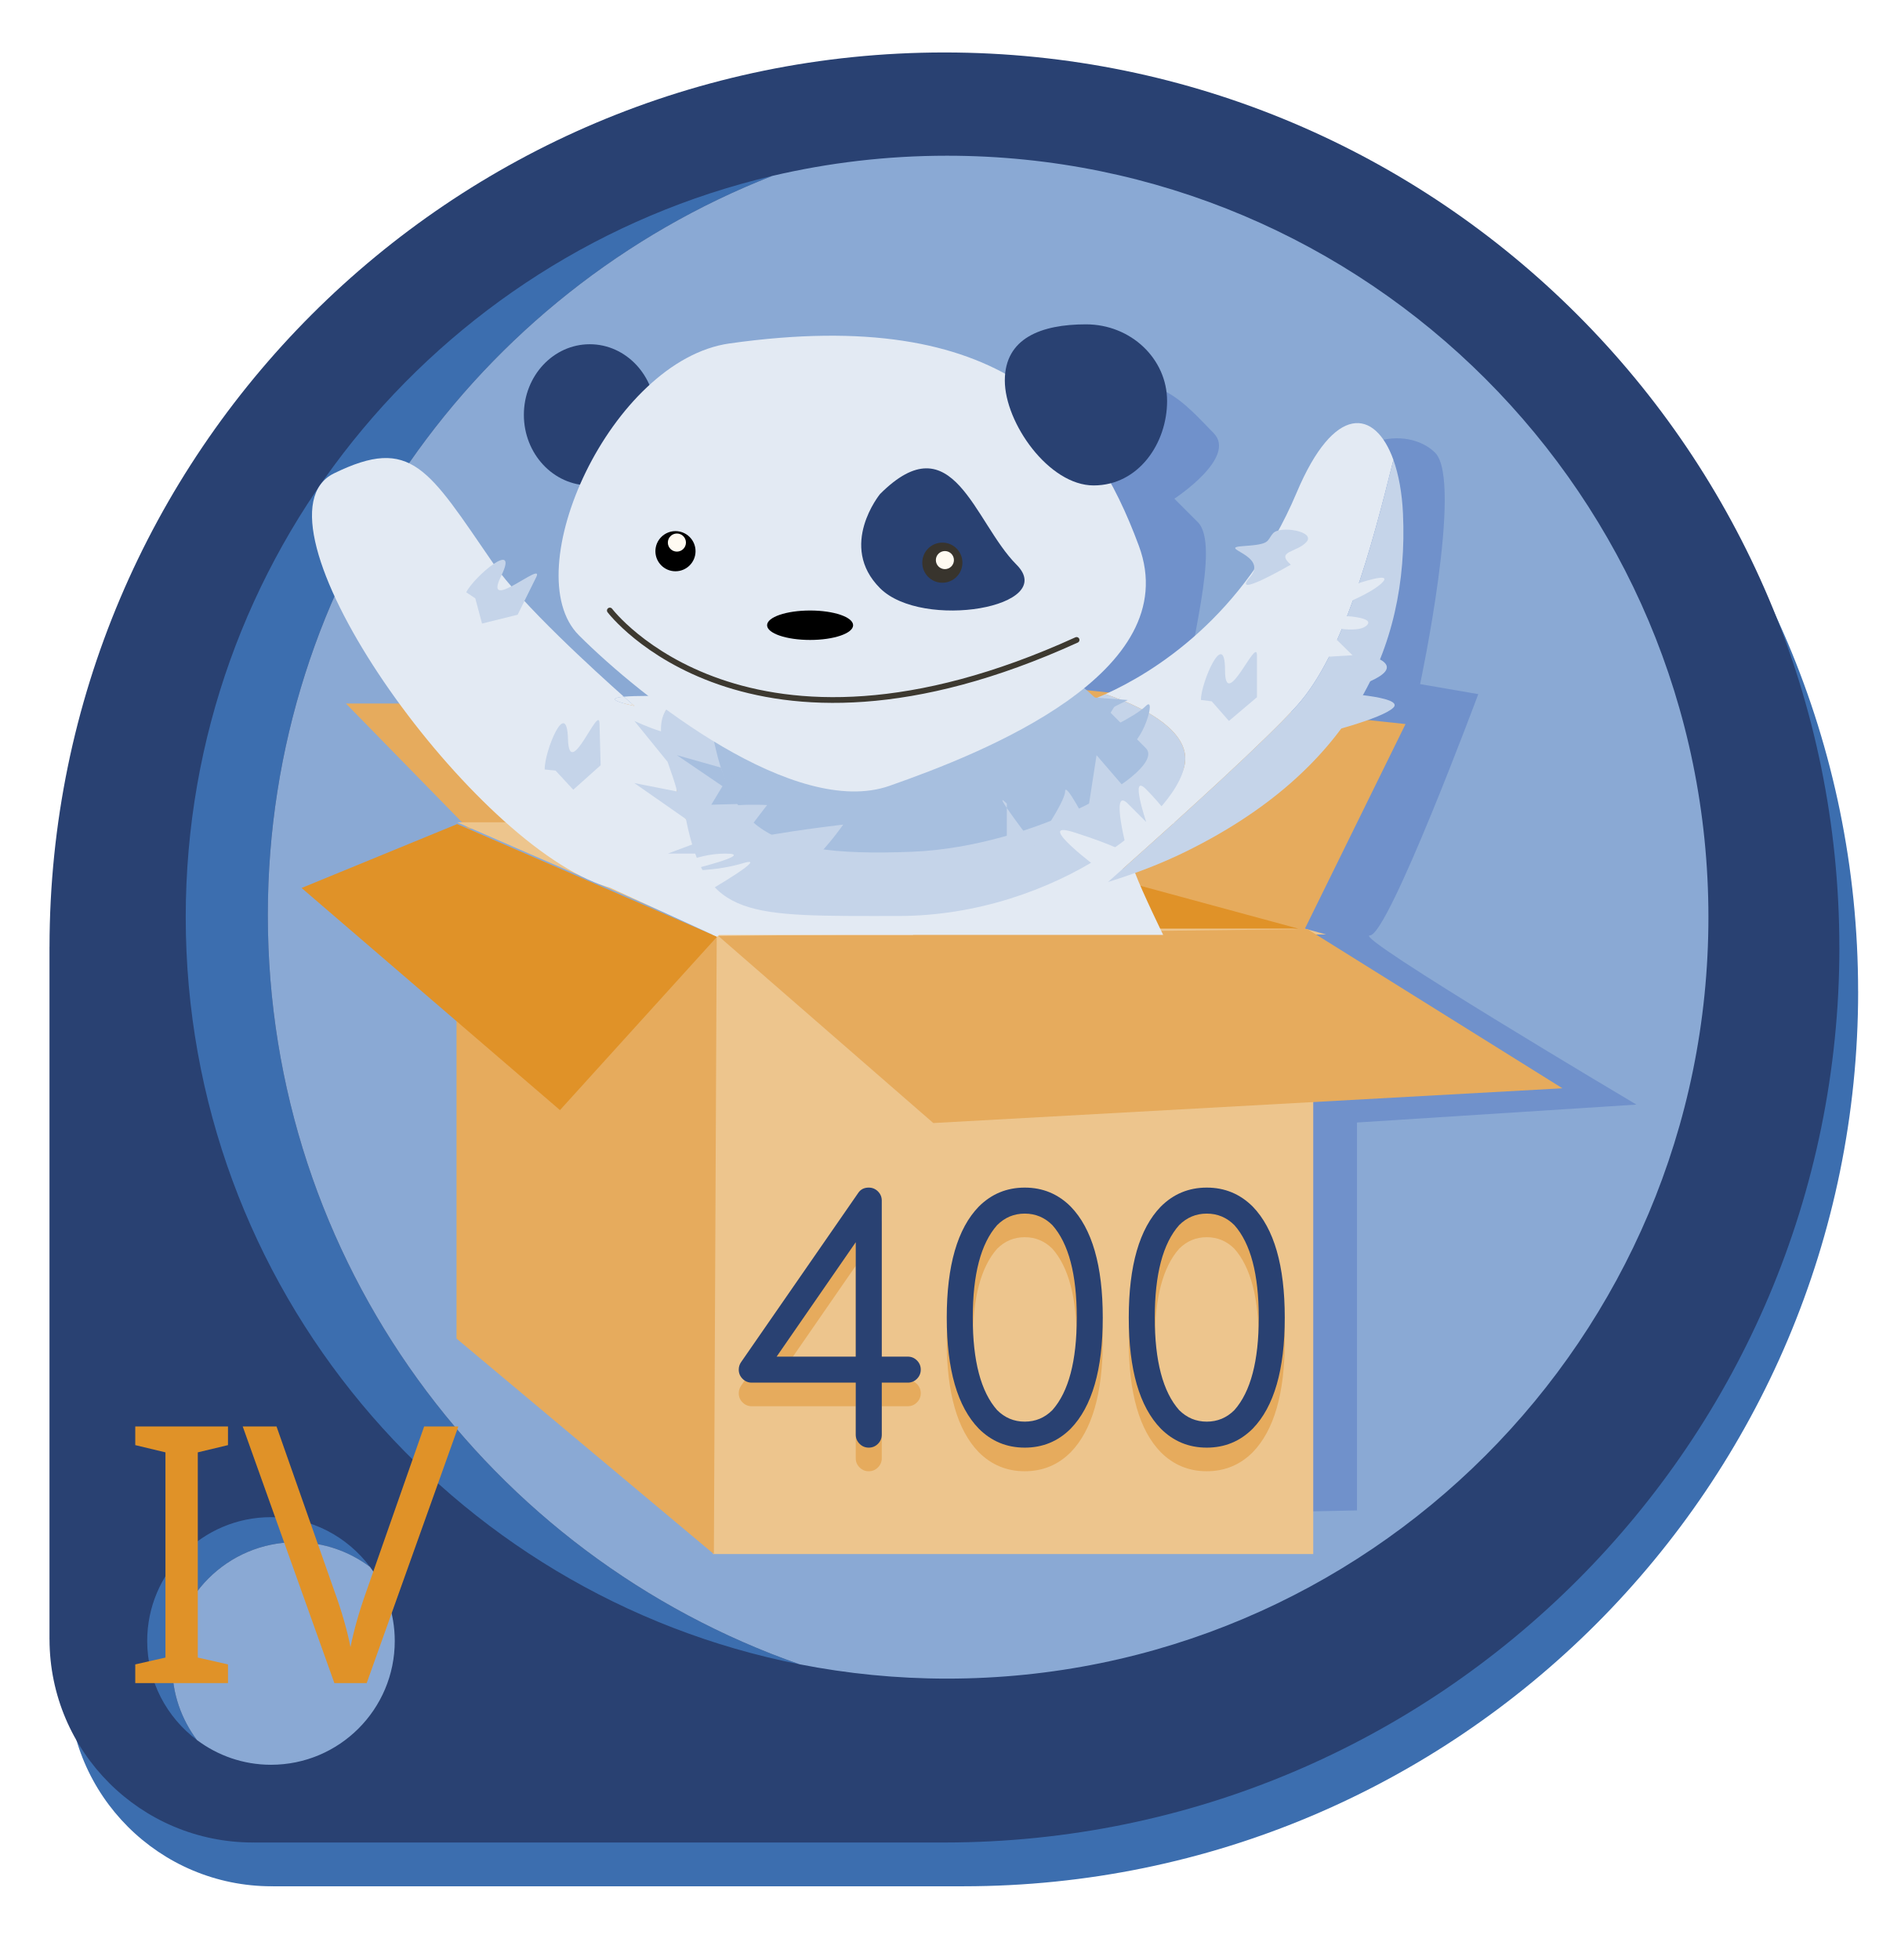
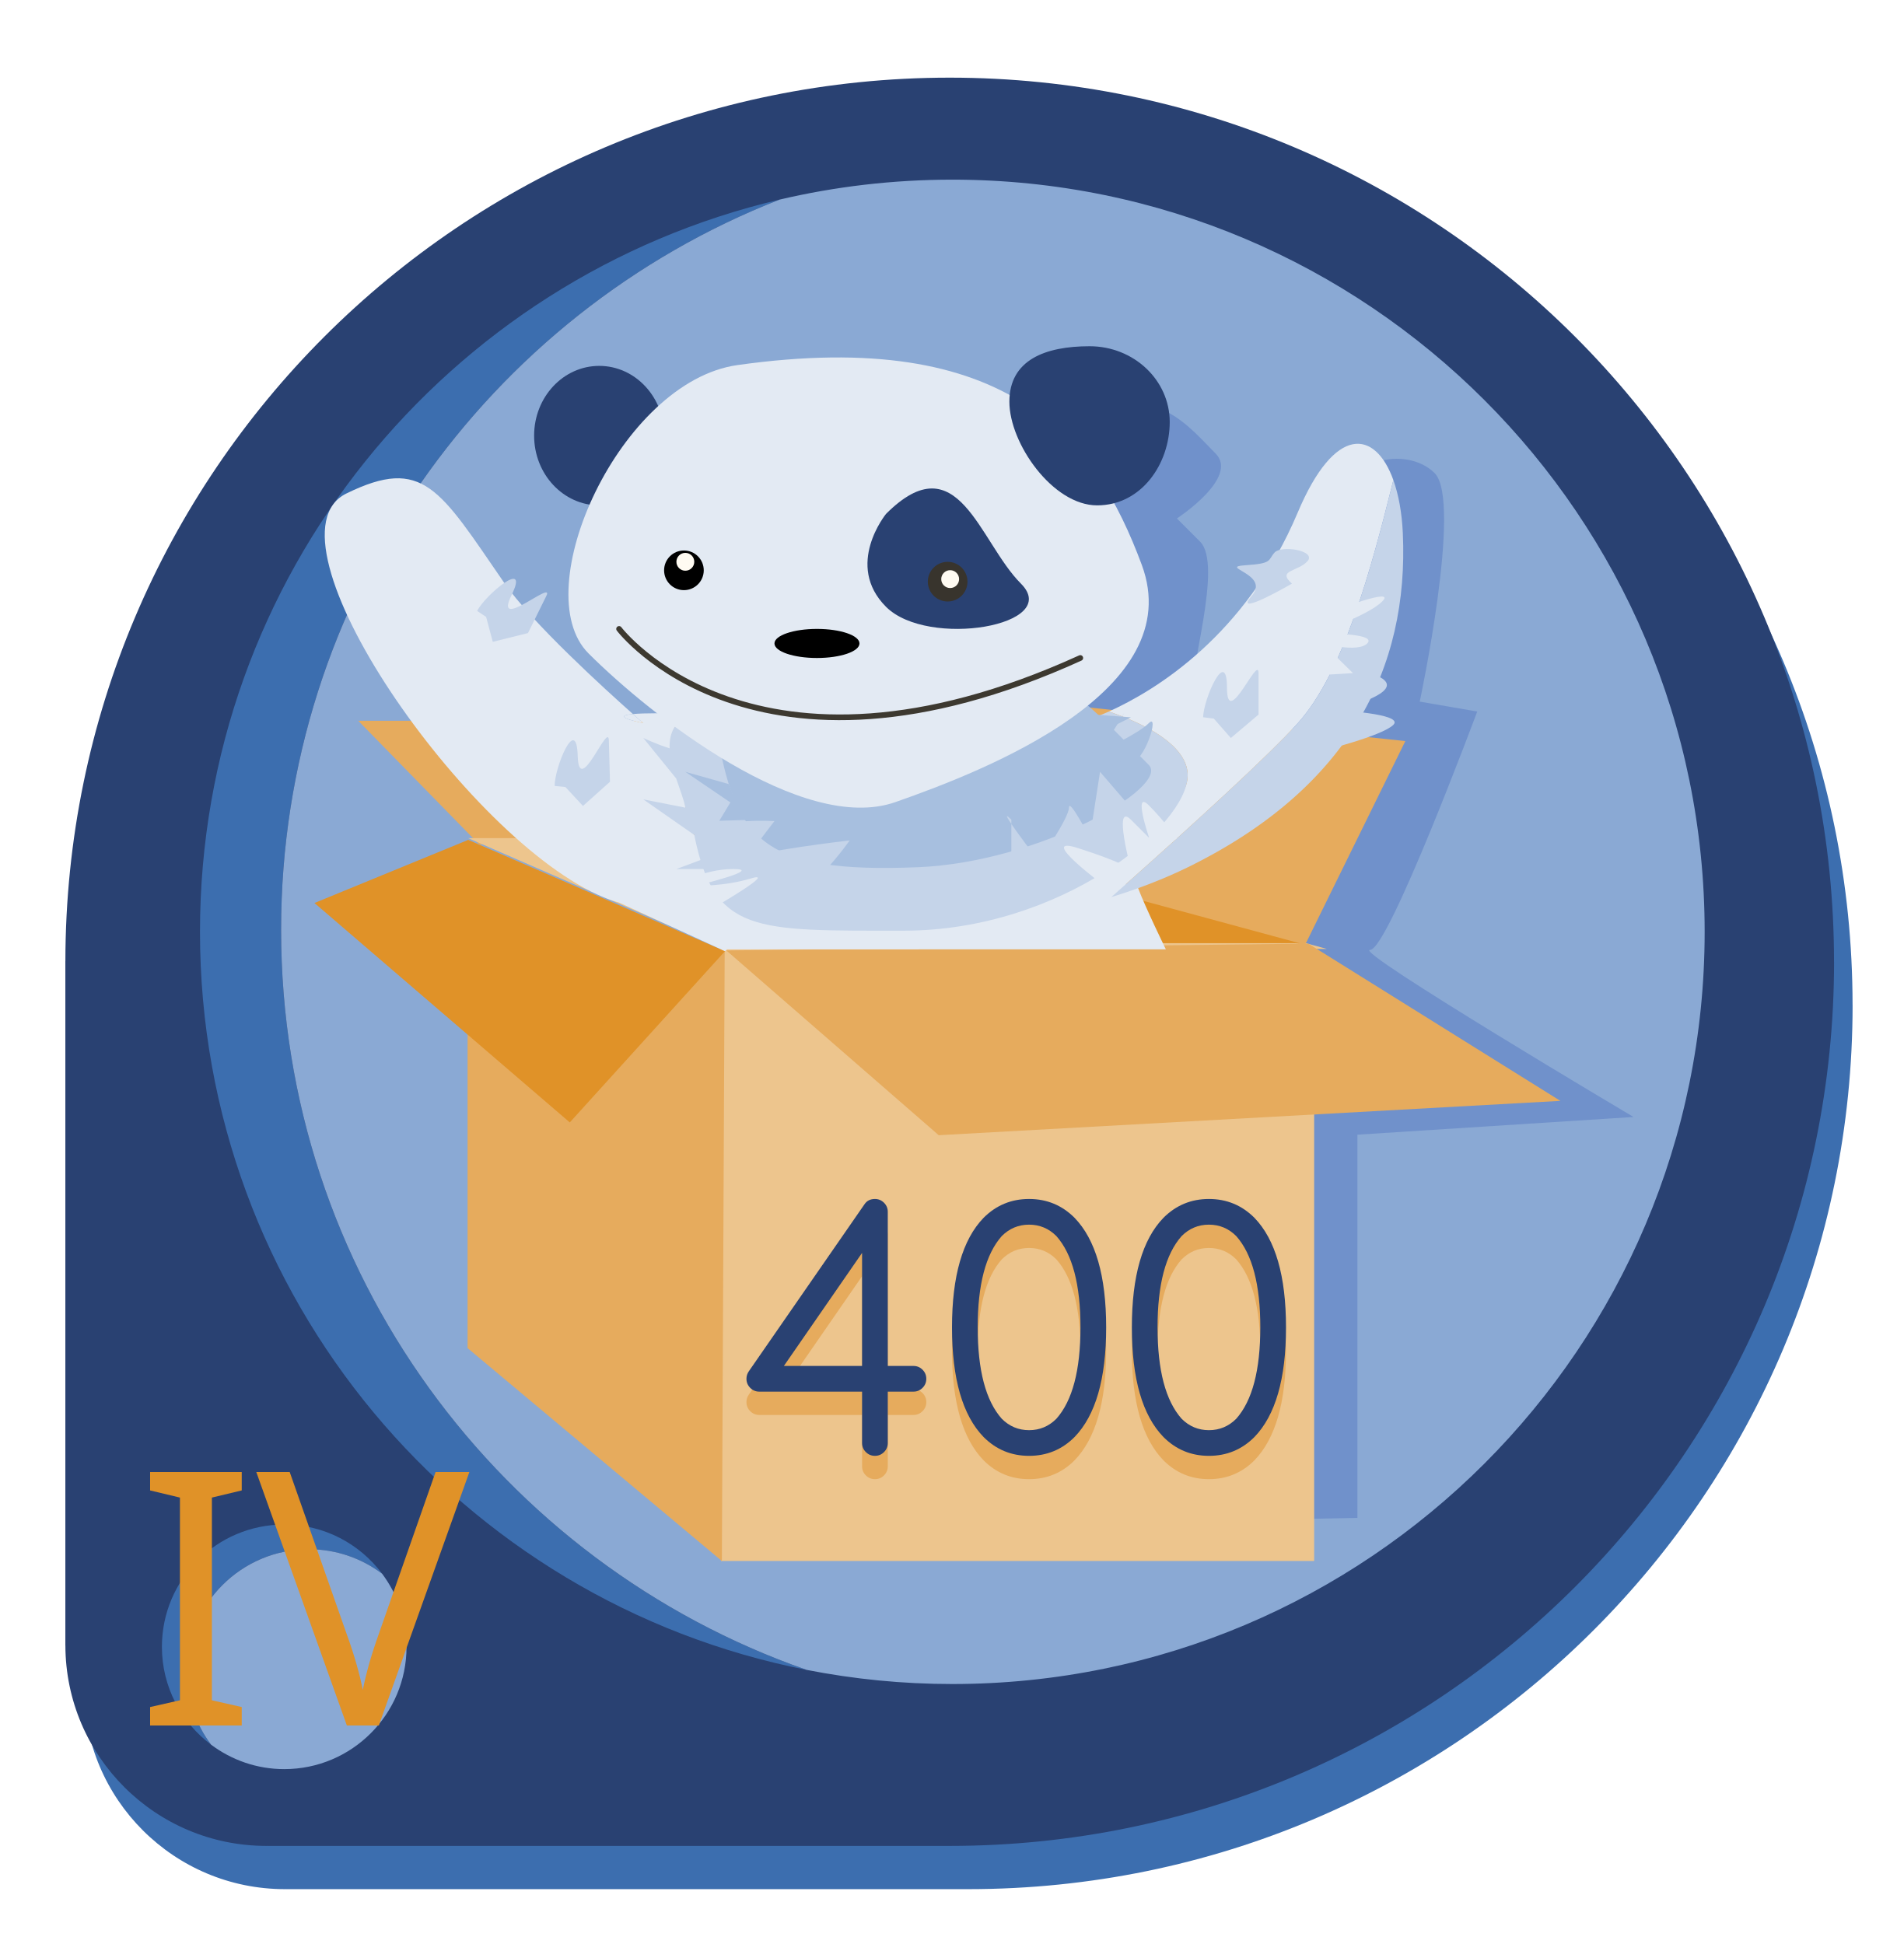
- <svg xmlns="http://www.w3.org/2000/svg" version="1.1" id="Layer_1" x="0px" y="0px" width="302.164px" height="313.394px" viewBox="0 0 302.164 313.394" enable-background="new 0 0 302.164 313.394" xml:space="preserve">
+ <svg xmlns="http://www.w3.org/2000/svg" version="1.1" id="Layer_1" x="0px" y="0px" width="308px" height="314.667px" viewBox="0 0 308 314.667" enable-background="new 0 0 308 314.667" xml:space="preserve">
  <g>
    <g id="g5241_169_">
-       <path id="path35_175_" fill="#3C6EAF" d="M297.137,158.504c0-79.041-64.068-143.116-143.113-143.116    c-78.999,0-143.05,64.022-143.104,143.018l-0.005-0.005v110.746l0.005,0.007c0.041,17.936,14.586,32.453,32.533,32.453    c0.051,0,0.102-0.005,0.156-0.005l0.009,0.005h110.466l0,0c79.018-0.033,143.059-64.088,143.059-143.103H297.137z" />
+       <path id="path35_175_" fill="#3C6EAF" d="M299.798,162.686c0-79.041-64.068-143.116-143.113-143.116    c-78.999,0-143.05,64.022-143.104,143.018l-0.005-0.005v110.746l0.005,0.007c0.041,17.936,14.586,32.453,32.533,32.453    c0.051,0,0.102-0.005,0.156-0.005l0.009,0.005h110.466l0,0c79.018-0.033,143.059-64.088,143.059-143.103H299.798z" />
    </g>
    <g id="g5241_168_">
-       <path id="path35_174_" fill="#294172" d="M294.137,151.504c0-79.041-64.068-143.116-143.113-143.116    C72.024,8.388,7.974,72.41,7.919,151.405L7.914,151.4v110.746l0.005,0.007c0.041,17.936,14.586,32.453,32.533,32.453    c0.051,0,0.102-0.005,0.156-0.005l0.009,0.005h110.466l0,0c79.018-0.033,143.059-64.088,143.059-143.103H294.137z" />
+       <path id="path35_174_" fill="#294172" d="M296.798,155.686c0-79.041-64.068-143.116-143.113-143.116    c-78.999,0-143.05,64.022-143.104,143.018l-0.005-0.005v110.746l0.005,0.007c0.041,17.936,14.586,32.453,32.533,32.453    c0.051,0,0.102-0.005,0.156-0.005l0.009,0.005h110.466l0,0c79.018-0.033,143.059-64.088,143.059-143.103H296.798z" />
    </g>
    <g>
-       <path fill="#3C6EAF" d="M47.334,246.587c4.444,0,8.532,1.482,11.837,3.956c-3.61-4.821-9.35-7.956-15.837-7.956    c-10.933,0-19.794,8.863-19.794,19.797c0,6.486,3.135,12.227,7.957,15.838c-2.475-3.305-3.957-7.394-3.957-11.838    C27.54,255.45,36.401,246.587,47.334,246.587z" />
-       <path fill="#8AA9D4" d="M63.128,262.384c0-4.446-1.483-8.536-3.957-11.841c-3.305-2.474-7.393-3.956-11.837-3.956    c-10.933,0-19.794,8.863-19.794,19.797c0,4.444,1.482,8.533,3.957,11.838c3.304,2.473,7.393,3.956,11.837,3.956    C54.267,282.178,63.128,273.314,63.128,262.384z" />
+       <path fill="#3C6EAF" d="M49.996,250.769c4.444,0,8.532,1.482,11.837,3.956c-3.61-4.821-9.35-7.956-15.837-7.956    c-10.933,0-19.794,8.863-19.794,19.797c0,6.486,3.135,12.227,7.957,15.838c-2.475-3.305-3.957-7.394-3.957-11.838    C30.202,259.632,39.063,250.769,49.996,250.769z" />
+       <path fill="#8AA9D4" d="M65.79,266.566c0-4.446-1.483-8.536-3.957-11.841c-3.305-2.474-7.393-3.956-11.837-3.956    c-10.933,0-19.794,8.863-19.794,19.797c0,4.444,1.482,8.533,3.957,11.838c3.304,2.473,7.393,3.956,11.837,3.956    C56.928,286.36,65.79,277.497,65.79,266.566z" />
    </g>
    <g>
-       <path fill="#3C6EAF" d="M42.828,146.314c0-53.769,33.451-99.721,80.677-118.189C69.733,40.753,29.701,89.023,29.701,146.651    c0,59.174,42.215,108.482,98.172,119.463C78.356,248.831,42.828,201.726,42.828,146.314z" />
-       <path fill="#8AA9D4" d="M273.2,146.651c0-67.244-54.513-121.753-121.754-121.753c-9.615,0-18.969,1.119-27.941,3.227    C76.279,46.594,42.828,92.546,42.828,146.314c0,55.411,35.528,102.517,85.045,119.8c7.628,1.497,15.507,2.289,23.573,2.289    C218.688,268.403,273.2,213.892,273.2,146.651z" />
+       <path fill="#3C6EAF" d="M45.49,150.497c0-53.769,33.451-99.721,80.677-118.189C72.395,44.935,32.363,93.206,32.363,150.833    c0,59.174,42.215,108.482,98.172,119.463C81.018,253.013,45.49,205.908,45.49,150.497z" />
+       <path fill="#8AA9D4" d="M275.862,150.833c0-67.244-54.513-121.753-121.754-121.753c-9.615,0-18.969,1.119-27.941,3.227    C78.941,50.776,45.49,96.728,45.49,150.497c0,55.411,35.528,102.517,85.045,119.8c7.628,1.497,15.507,2.289,23.573,2.289    C221.349,272.585,275.862,218.074,275.862,150.833z" />
    </g>
-     <text transform="matrix(1 0 0 1 19.333 269.1143)" fill="#E09228" font-family="'BaskOldFace'" font-size="57.464">IV</text>
+     <text transform="matrix(1 0 0 1 21.9946 279.2964)" fill="#E09228" font-family="'BaskOldFace'" font-size="57.464">IV</text>
  </g>
-   <path fill="#7091CB" d="M120.626,243.441l96.379-1.933v-62.024l44.683-2.866c0,0-45.594-27.048-42.628-27.048  s17.337-38.582,17.337-38.582l-9.304-1.604c0,0,6.936-32.465,2.405-36.995s-15.441-2.468-15.441,6.882s-24.284,38.318-24.284,31.717  s5.512-23.76,1.768-27.504s-3.744-3.744-3.744-3.744s10.147-6.625,6.249-10.523s-10.523-12.34-18.386-4.478s-10.234,1.76-31.08,1.76  S120.626,243.441,120.626,243.441z" />
+   <path fill="#7091CB" d="M123.288,247.624l96.379-1.933v-62.024l44.683-2.866c0,0-45.594-27.048-42.628-27.048  s17.337-38.582,17.337-38.582l-9.304-1.604c0,0,6.936-32.465,2.405-36.995c-4.53-4.53-15.441-2.469-15.441,6.882  c0,9.35-24.284,38.317-24.284,31.717c0-6.601,5.512-23.76,1.768-27.504s-3.744-3.744-3.744-3.744s10.147-6.625,6.249-10.523  s-10.523-12.34-18.386-4.478s-10.234,1.76-31.08,1.76S123.288,247.624,123.288,247.624z" />
  <g>
    <g>
-       <polygon fill="#E6AB5D" points="146.708,132.484 134.438,112.484 55.315,112.484 74.865,132.484   " />
-       <rect x="114.005" y="149.484" fill="#EDC58D" width="96" height="99" />
-       <polygon fill="#E6AB5D" points="114.612,149.783 73.005,131.724 73.005,214.03 114.159,248.491   " />
-       <polygon fill="#EDC58D" points="73.102,131.484 146.47,131.484 212.057,149.414 114.661,149.57   " />
-       <polygon fill="#E6AB5D" points="146.583,132.959 156.905,108.567 224.763,115.772 208.483,148.877   " />
-       <polygon fill="#E09228" points="73.102,131.769 48.227,141.982 89.547,177.5 114.661,149.783   " />
-       <polygon fill="#E09228" points="146.005,131.769 146.005,148.484 207.61,148.484   " />
-       <polygon fill="#E6AB5D" points="114.883,149.665 149.249,179.569 249.853,174.011 209.057,148.556   " />
-       <rect x="114.005" y="148.484" fill="#F2DCBC" width="32" height="1" />
+       <polygon fill="#E6AB5D" points="149.37,136.667 137.1,116.667 57.977,116.667 77.527,136.667   " />
+       <rect x="116.667" y="153.667" fill="#EDC58D" width="96" height="99" />
+       <polygon fill="#E6AB5D" points="117.274,153.965 75.667,135.906 75.667,218.212 116.821,252.673   " />
+       <polygon fill="#EDC58D" points="75.763,135.667 149.131,135.667 214.718,153.596 117.323,153.752   " />
+       <polygon fill="#E6AB5D" points="149.245,137.141 159.567,112.75 227.424,119.955 211.145,153.059   " />
+       <polygon fill="#E09228" points="75.763,135.951 50.888,146.165 92.208,181.682 117.323,153.965   " />
+       <polygon fill="#E09228" points="148.667,135.951 148.667,152.667 210.272,152.667   " />
+       <polygon fill="#E6AB5D" points="117.544,153.847 151.911,183.751 252.514,178.193 211.718,152.738   " />
+       <rect x="116.667" y="152.667" fill="#F2DCBC" width="32" height="1" />
    </g>
-     <path fill="#E3EAF3" d="M207.355,78.761c-8.445,20.02-23.126,28.869-30.574,32.228c7.897,2.678,12.759,6.308,12.759,10.31   c0,8.235-20.55,14.91-45.9,14.91c-25.35,0-35.395-1.423-35.395-9.658c0-3.819-6.081-12.553,1.187-15.191   c-4.338-0.121-7.825-0.132-9.669,0.038c1.052,0.934,1.682,1.48,1.682,1.48c-3.745-0.824-3.866-1.279-1.682-1.48   c-4.431-3.937-16.407-14.817-20.86-21.283c-10.438-15.156-13.078-20.496-25.49-14.427c-14.616,7.147,19.585,56.31,41.602,65.361   c0.856,0.352,1.693,0.643,2.509,0.868l17.139,7.866l0.344-0.299h71c0,0-3.324-6.808-4.488-9.904   c-0.15-0.396-0.877-0.578-2.031-0.596c10.754-9.572,23.035-20.756,27.87-26.106c7.434-8.226,11.955-25.23,15.469-39.348   C219.9,65.373,213.382,64.475,207.355,78.761z" />
-     <path fill="#C5D4E9" d="M176.781,110.988c-2.83,1.276-4.621,1.763-4.621,1.763l-19.613,0.976c0,0-27.252-1.924-43.115-2.368   c-2.984,1.083-3.819,3.203-3.728,5.586c-2.042-0.623-4.26-1.671-4.26-1.671l5.318,6.551c0.608,1.841,1.288,3.534,1.482,4.725   l-6.801-1.341l8.248,5.757c3.224,16.052,9.727,15.496,33.947,15.496c25.351,0,45.9-16.93,45.9-25.165   C189.54,117.296,184.679,113.666,176.781,110.988z" />
+     <path fill="#E3EAF3" d="M210.017,82.943c-8.445,20.02-23.126,28.869-30.574,32.228c7.897,2.678,12.759,6.308,12.759,10.31   c0,8.235-20.55,14.91-45.9,14.91c-25.35,0-35.395-1.423-35.395-9.658c0-3.819-6.081-12.553,1.187-15.191   c-4.338-0.121-7.825-0.132-9.669,0.038c1.052,0.935,1.682,1.48,1.682,1.48c-3.745-0.824-3.866-1.279-1.682-1.48   c-4.431-3.937-16.407-14.817-20.86-21.283C71.125,79.14,68.486,73.8,56.074,79.87c-14.616,7.147,19.585,56.31,41.602,65.36   c0.856,0.353,1.693,0.644,2.509,0.869l17.139,7.866l0.344-0.299h71c0,0-3.324-6.808-4.488-9.904   c-0.15-0.397-0.877-0.579-2.031-0.597c10.754-9.571,23.035-20.755,27.87-26.106c7.434-8.226,11.955-25.23,15.469-39.348   C222.562,69.555,216.043,68.657,210.017,82.943z" />
+     <path fill="#C5D4E9" d="M179.443,115.17c-2.83,1.276-4.621,1.763-4.621,1.763l-19.613,0.976c0,0-27.252-1.924-43.115-2.368   c-2.984,1.083-3.819,3.203-3.728,5.586c-2.042-0.623-4.26-1.671-4.26-1.671l5.318,6.551c0.608,1.841,1.288,3.534,1.482,4.725   l-6.801-1.341l8.248,5.758c3.224,16.051,9.727,15.495,33.947,15.495c25.351,0,45.9-16.929,45.9-25.164   C192.202,121.478,187.34,117.848,179.443,115.17z" />
    <g>
-       <path fill="#E3EAF3" d="M101.444,112.878c0,0-0.63-0.546-1.682-1.48C97.578,111.599,97.699,112.054,101.444,112.878z" />
-       <path fill="#A7BFDF" d="M113.245,113.55c2.981,18.246,7.34,23.673,32.668,22.639c19.695-0.805,40.859-13.025,37.325-16.56    c-9.37-9.371-11.501-12.179-19.398-14.857c-2.83,1.276,13.32-5.021,13.32-5.021l-19.613,0.976c0,0-27.252-1.924-43.115-2.368    C107.164,100.998,112.629,109.781,113.245,113.55z" />
-       <path fill="#C5D4E9" d="M224.356,82.114c-0.152-3.333-0.696-6.253-1.532-8.584c-3.514,14.118-8.035,31.122-15.469,39.348    c-5.183,5.736-18.926,18.178-30.167,28.147c4.362-1.342,8.516-2.937,12.352-4.817C215.738,123.362,225.356,103.929,224.356,82.114    z" />
+       <path fill="#E3EAF3" d="M104.106,117.06c0,0-0.63-0.546-1.682-1.48C100.24,115.781,100.361,116.236,104.106,117.06z" />
+       <path fill="#A7BFDF" d="M115.907,117.732c2.981,18.246,7.34,23.673,32.668,22.639c19.695-0.804,40.859-13.025,37.325-16.56    c-9.37-9.371-11.501-12.179-19.398-14.857c-2.83,1.276,13.32-5.021,13.32-5.021l-19.613,0.976c0,0-27.252-1.924-43.115-2.368    C109.826,105.18,115.291,113.963,115.907,117.732z" />
+       <path fill="#C5D4E9" d="M227.018,86.296c-0.152-3.332-0.696-6.253-1.532-8.584c-3.514,14.118-8.035,31.122-15.469,39.348    c-5.183,5.736-18.926,18.178-30.167,28.147c4.362-1.342,8.516-2.937,12.352-4.817C218.4,127.544,228.018,108.111,227.018,86.296z" />
    </g>
    <g>
-       <ellipse fill="#294172" cx="94.31" cy="66.33" rx="10.536" ry="11.288" />
-       <path fill="#E3EAF3" d="M116.663,54.914c-18.953,2.677-34.256,36.497-24.097,46.657c10.159,10.159,34.617,29.349,49.668,24.082    c15.05-5.268,47.409-18.062,39.886-38.379C174.593,66.954,160.685,48.695,116.663,54.914z" />
-       <path fill="#294172" d="M186.634,64.125c0,6.774-4.58,13.493-11.746,13.493s-14.203-10.003-14.203-16.776    s5.811-8.981,12.975-8.981C180.824,51.86,186.634,57.352,186.634,64.125z" />
-       <path fill="#294172" d="M140.729,78.995c0,0-6.774,8.278,0,15.051c6.772,6.773,28.596,3.011,21.822-3.762    C155.78,83.51,152.394,67.331,140.729,78.995z" />
-       <ellipse cx="129.547" cy="99.971" rx="6.879" ry="2.353" />
-       <path fill="none" stroke="#3D3930" stroke-width="0.918" stroke-linecap="round" stroke-miterlimit="10" d="M97.522,97.617    c0,0,21.784,28.787,74.638,4.707" />
-       <circle cx="108.017" cy="88.134" r="3.209" />
-       <circle fill="#38342D" cx="150.695" cy="89.969" r="3.209" />
-       <circle fill="#FFFBF2" cx="108.245" cy="86.753" r="1.447" />
-       <circle fill="#FFFBF2" cx="151.102" cy="89.556" r="1.445" />
+       <ellipse fill="#294172" cx="96.972" cy="70.512" rx="10.536" ry="11.288" />
+       <path fill="#E3EAF3" d="M119.325,59.096c-18.953,2.677-34.256,36.497-24.097,46.657c10.159,10.159,34.617,29.349,49.668,24.082    c15.05-5.268,47.409-18.062,39.886-38.379C177.254,71.136,163.346,52.877,119.325,59.096z" />
+       <path fill="#294172" d="M189.295,68.308c0,6.774-4.58,13.493-11.746,13.493s-14.203-10.003-14.203-16.776    s5.811-8.981,12.975-8.981C183.486,56.042,189.295,61.534,189.295,68.308z" />
+       <path fill="#294172" d="M143.391,83.177c0,0-6.774,8.278,0,15.05c6.772,6.773,28.596,3.011,21.822-3.762    C158.442,87.692,155.055,71.513,143.391,83.177z" />
+       <ellipse cx="132.209" cy="104.153" rx="6.879" ry="2.354" />
+       <path fill="none" stroke="#3D3930" stroke-width="0.918" stroke-linecap="round" stroke-miterlimit="10" d="M100.184,101.799    c0,0,21.784,28.787,74.638,4.707" />
+       <circle cx="110.679" cy="92.316" r="3.209" />
+       <circle fill="#38342D" cx="153.357" cy="94.152" r="3.209" />
+       <circle fill="#FFFBF2" cx="110.907" cy="90.935" r="1.447" />
+       <circle fill="#FFFBF2" cx="153.764" cy="93.738" r="1.445" />
    </g>
-     <path fill="#C5D4E9" d="M161.005,136.311v-7.816c-3-2.968,4.458,6.748,4.458,6.748s4.862-7.004,4.862-8.692   c0-1.688,3.374,4.88,3.374,4.88l1.657-10.679l4.995,5.799C180.352,126.55,170.005,136.311,161.005,136.311z" />
-     <path fill="#C5D4E9" d="M113.745,130.398c0-2.203,8.923-1.673,8.923-1.673s-5.665,7.319-4.462,6.116   c1.203-1.202,16.635-2.991,16.635-2.991s-6.845,9.813-9.331,7.326S113.745,133.857,113.745,130.398z" />
-     <path fill="#A7BFDF" d="M172.16,115.173c0.333-1.974,5.041-0.696,6.751-3.404s-3.375,5.566-3.375,5.566s5.88-2.635,7.702-4.457   s-0.635,6.447-3.057,6.447S171.751,117.595,172.16,115.173z" />
-     <path fill="#C5D4E9" d="M216.628,105.971c0,0,3.035-1.764,4.799,0c2.354,2.353-7.913,4.802-7.913,4.802s11.136,0.543,9.311,2.369   s-11.732,4.256-11.732,4.256L216.628,105.971z" />
-     <polyline fill="#A7BFDF" points="173.659,115.274 180.352,111.929 171.748,111.292 172.16,115.173  " />
-     <polygon fill="#A7BFDF" points="115.271,122.732 108.245,120.751 116.773,126.55  " />
-     <polygon fill="#A7BFDF" points="116.773,123.651 113.745,128.67 119.974,128.494  " />
-     <polygon fill="#C5D4E9" points="112.639,134.299 106.798,136.484 114.005,136.484  " />
-     <path fill="#E3EAF3" d="M212.707,94.868c0,0,10.825-4.21,8.305-1.69s-11.28,5.182-9.619,5.182s8.743,0.065,7.197,1.611   s-7.197,0-7.197,0l4.896,4.802l-7.041,0.414" />
-     <path fill="#E3EAF3" d="M176.05,139.177c0,0-11.166-8.282-4.302-6.096s8.604,3.403,8.604,3.403s-2.951-10.942,0-7.99   c2.951,2.951,2.951,2.951,2.951,2.951s-2.688-7.909-0.064-5.285s4.534,5.391,4.534,5.391L176.05,139.177z" />
-     <path fill="#E3EAF3" d="M113.227,142.509c0,0,10.037-5.826,5.633-4.499c-4.404,1.328-8.843,1.167-8.843,1.167   s11.092-2.692,5.988-2.692s-9.197,2.692-9.197,2.692L113.227,142.509z" />
-     <path fill="#C5D4E9" d="M192.045,111.916c0-2.847,3.854-11.607,3.854-4.75c0,6.858,5.105-5.527,5.105-2.393s0,6.711,0,6.711   l-4.48,3.79l-2.752-3.137L192.045,111.916z" />
-     <path fill="#C5D4E9" d="M74.556,94.708c1.261-2.553,8.597-8.699,5.56-2.551c-3.038,6.149,7.025-2.693,5.638,0.116   c-1.389,2.81-2.974,6.017-2.974,6.017l-5.695,1.413l-1.078-4.031L74.556,94.708z" />
-     <path fill="#C5D4E9" d="M87.105,123.037c-0.078-2.846,3.535-11.708,3.724-4.853c0.187,6.856,4.952-5.664,5.038-2.532   c0.085,3.133,0.183,6.709,0.183,6.709l-4.375,3.911l-2.837-3.061L87.105,123.037z" />
-     <path fill="#C5D4E9" d="M206.415,90.285c0,0-9.703,5.631-6.549,2.031s-5.504-4.705-1.027-5c4.476-0.295,3.635-0.779,4.746-2.046   c1.11-1.267,6.839-0.324,5.345,1.38C207.437,88.355,203.896,88.079,206.415,90.285z" />
+     <path fill="#C5D4E9" d="M163.667,140.493v-7.817c-3-2.967,4.458,6.749,4.458,6.749s4.862-7.003,4.862-8.692s3.374,4.88,3.374,4.88   l1.657-10.679l4.995,5.799C183.013,130.732,172.667,140.493,163.667,140.493z" />
+     <path fill="#C5D4E9" d="M116.407,134.58c0-2.203,8.923-1.672,8.923-1.672s-5.665,7.319-4.462,6.117s16.635-2.992,16.635-2.992   s-6.845,9.813-9.331,7.326S116.407,138.04,116.407,134.58z" />
+     <path fill="#A7BFDF" d="M174.822,119.355c0.333-1.974,5.041-0.696,6.751-3.404s-3.375,5.566-3.375,5.566s5.88-2.635,7.702-4.457   s-0.635,6.447-3.057,6.447S174.413,121.777,174.822,119.355z" />
+     <path fill="#C5D4E9" d="M219.29,110.153c0,0,3.035-1.764,4.799,0c2.354,2.354-7.913,4.802-7.913,4.802s11.136,0.543,9.311,2.369   s-11.732,4.256-11.732,4.256L219.29,110.153z" />
+     <polyline fill="#A7BFDF" points="176.321,119.457 183.013,116.111 174.41,115.474 174.822,119.355  " />
+     <polygon fill="#A7BFDF" points="117.933,126.915 110.907,124.934 119.435,130.732  " />
+     <polygon fill="#A7BFDF" points="119.435,127.833 116.407,132.852 122.635,132.676  " />
+     <polygon fill="#C5D4E9" points="115.3,138.481 109.459,140.667 116.667,140.667  " />
+     <path fill="#E3EAF3" d="M215.369,99.05c0,0,10.825-4.21,8.305-1.69s-11.28,5.182-9.619,5.182s8.743,0.065,7.197,1.611   s-7.197,0-7.197,0l4.896,4.802l-7.041,0.414" />
+     <path fill="#E3EAF3" d="M178.711,143.359c0,0-11.166-8.282-4.302-6.096c6.864,2.187,8.604,3.403,8.604,3.403s-2.951-10.942,0-7.991   s2.951,2.951,2.951,2.951s-2.688-7.909-0.064-5.285s4.534,5.391,4.534,5.391L178.711,143.359z" />
+     <path fill="#E3EAF3" d="M115.888,146.691c0,0,10.037-5.826,5.633-4.499s-8.843,1.167-8.843,1.167s11.092-2.692,5.988-2.692   s-9.197,2.692-9.197,2.692L115.888,146.691z" />
+     <path fill="#C5D4E9" d="M194.707,116.098c0-2.848,3.854-11.607,3.854-4.75c0,6.858,5.105-5.527,5.105-2.393   c0,3.134,0,6.711,0,6.711l-4.48,3.79l-2.752-3.137L194.707,116.098z" />
+     <path fill="#C5D4E9" d="M77.217,98.891c1.261-2.553,8.597-8.699,5.56-2.551c-3.038,6.149,7.025-2.693,5.638,0.117   c-1.389,2.809-2.974,6.017-2.974,6.017l-5.695,1.413l-1.078-4.031L77.217,98.891z" />
+     <path fill="#C5D4E9" d="M89.767,127.219c-0.078-2.846,3.535-11.708,3.724-4.853c0.187,6.856,4.952-5.664,5.038-2.532   c0.085,3.133,0.183,6.709,0.183,6.709l-4.375,3.911l-2.837-3.061L89.767,127.219z" />
+     <path fill="#C5D4E9" d="M209.077,94.467c0,0-9.703,5.631-6.549,2.031s-5.504-4.705-1.027-5c4.476-0.295,3.635-0.779,4.746-2.046   c1.11-1.267,6.839-0.324,5.345,1.38C210.098,92.537,206.558,92.261,209.077,94.467z" />
    <g>
-       <path fill="#E6AB5D" d="M120.216,224.85c-0.571,0-1.062-0.203-1.468-0.611c-0.408-0.406-0.612-0.896-0.612-1.468    c0-0.45,0.131-0.858,0.39-1.222l18.713-27.027c0.378-0.57,0.941-0.856,1.688-0.856c0.57,0,1.063,0.204,1.471,0.61    c0.405,0.408,0.609,0.896,0.609,1.469v24.947h4.155c0.573,0,1.063,0.203,1.471,0.61c0.405,0.407,0.609,0.896,0.609,1.469    c0,0.571-0.204,1.062-0.609,1.468c-0.408,0.408-0.897,0.611-1.471,0.611h-4.155v8.314c0,0.572-0.204,1.063-0.609,1.47    c-0.408,0.407-0.9,0.61-1.471,0.61c-0.573,0-1.06-0.203-1.468-0.61s-0.612-0.897-0.612-1.47v-8.314H120.216z M136.846,220.691    v-18.295l-12.653,18.295H136.846z" />
-       <path fill="#E6AB5D" d="M151.399,214.454c0-8.315,1.707-14.231,5.119-17.749c2.027-2.027,4.479-3.04,7.354-3.04    c2.877,0,5.328,1.013,7.353,3.04c3.414,3.518,5.122,9.434,5.122,17.749c0,8.316-1.708,14.233-5.122,17.749    c-2.024,2.027-4.476,3.041-7.353,3.041c-2.875,0-5.327-1.014-7.354-3.041C153.106,228.688,151.399,222.771,151.399,214.454z     M163.873,197.822c-1.715,0-3.189,0.615-4.419,1.846c-2.599,2.928-3.896,7.856-3.896,14.786c0,6.931,1.298,11.859,3.896,14.787    c1.229,1.229,2.704,1.845,4.419,1.845c1.714,0,3.187-0.615,4.418-1.845c2.599-2.928,3.898-7.856,3.898-14.787    c0-6.93-1.3-11.858-3.898-14.786C167.06,198.438,165.587,197.822,163.873,197.822z" />
-       <path fill="#E6AB5D" d="M180.505,214.454c0-8.315,1.705-14.231,5.12-17.749c2.026-2.027,4.477-3.04,7.353-3.04    s5.327,1.013,7.355,3.04c3.412,3.518,5.118,9.434,5.118,17.749c0,8.316-1.706,14.233-5.118,17.749    c-2.028,2.027-4.479,3.041-7.355,3.041s-5.326-1.014-7.353-3.041C182.21,228.688,180.505,222.771,180.505,214.454z     M192.978,197.822c-1.714,0-3.188,0.615-4.418,1.846c-2.598,2.928-3.896,7.856-3.896,14.786c0,6.931,1.299,11.859,3.896,14.787    c1.23,1.229,2.704,1.845,4.418,1.845c1.715,0,3.188-0.615,4.419-1.845c2.6-2.928,3.896-7.856,3.896-14.787    c0-6.93-1.297-11.858-3.896-14.786C196.165,198.438,194.692,197.822,192.978,197.822z" />
+       <path fill="#E6AB5D" d="M122.877,229.032c-0.571,0-1.062-0.203-1.468-0.611c-0.408-0.406-0.612-0.896-0.612-1.468    c0-0.45,0.131-0.858,0.39-1.223l18.713-27.026c0.378-0.57,0.941-0.856,1.688-0.856c0.57,0,1.063,0.204,1.471,0.61    c0.405,0.408,0.609,0.896,0.609,1.469v24.947h4.155c0.573,0,1.063,0.203,1.471,0.61c0.405,0.407,0.609,0.896,0.609,1.469    c0,0.571-0.204,1.062-0.609,1.468c-0.408,0.408-0.897,0.611-1.471,0.611h-4.155v8.314c0,0.572-0.204,1.063-0.609,1.47    c-0.408,0.407-0.9,0.61-1.471,0.61c-0.573,0-1.06-0.203-1.468-0.61s-0.612-0.897-0.612-1.47v-8.314H122.877z M139.507,224.874    v-18.295l-12.653,18.295H139.507z" />
+       <path fill="#E6AB5D" d="M154.061,218.636c0-8.315,1.707-14.231,5.119-17.749c2.027-2.027,4.479-3.04,7.354-3.04    c2.877,0,5.328,1.013,7.353,3.04c3.414,3.518,5.122,9.434,5.122,17.749c0,8.316-1.708,14.233-5.122,17.749    c-2.024,2.027-4.476,3.041-7.353,3.041c-2.875,0-5.327-1.014-7.354-3.041C155.768,232.87,154.061,226.953,154.061,218.636z     M166.535,202.004c-1.715,0-3.189,0.615-4.419,1.846c-2.599,2.928-3.896,7.856-3.896,14.786c0,6.931,1.298,11.859,3.896,14.787    c1.229,1.229,2.704,1.846,4.419,1.846c1.714,0,3.187-0.616,4.418-1.846c2.599-2.928,3.898-7.856,3.898-14.787    c0-6.93-1.3-11.858-3.898-14.786C169.721,202.62,168.249,202.004,166.535,202.004z" />
+       <path fill="#E6AB5D" d="M183.167,218.636c0-8.315,1.705-14.231,5.12-17.749c2.026-2.027,4.477-3.04,7.353-3.04    s5.327,1.013,7.355,3.04c3.412,3.518,5.118,9.434,5.118,17.749c0,8.316-1.706,14.233-5.118,17.749    c-2.028,2.027-4.479,3.041-7.355,3.041s-5.326-1.014-7.353-3.041C184.872,232.87,183.167,226.953,183.167,218.636z     M195.639,202.004c-1.714,0-3.188,0.615-4.418,1.846c-2.598,2.928-3.896,7.856-3.896,14.786c0,6.931,1.299,11.859,3.896,14.787    c1.23,1.229,2.704,1.846,4.418,1.846c1.715,0,3.188-0.616,4.419-1.846c2.6-2.928,3.896-7.856,3.896-14.787    c0-6.93-1.297-11.858-3.896-14.786C198.827,202.62,197.354,202.004,195.639,202.004z" />
    </g>
    <g>
-       <path fill="#294172" d="M120.216,221.076c-0.571,0-1.062-0.203-1.468-0.611c-0.408-0.407-0.612-0.897-0.612-1.469    c0-0.449,0.131-0.857,0.39-1.222l18.713-27.026c0.378-0.57,0.941-0.857,1.688-0.857c0.57,0,1.063,0.205,1.471,0.611    c0.405,0.407,0.609,0.896,0.609,1.469v24.947h4.155c0.573,0,1.063,0.203,1.471,0.61c0.405,0.407,0.609,0.896,0.609,1.468    c0,0.571-0.204,1.062-0.609,1.469c-0.408,0.408-0.897,0.611-1.471,0.611h-4.155v8.314c0,0.572-0.204,1.063-0.609,1.469    c-0.408,0.408-0.9,0.61-1.471,0.61c-0.573,0-1.06-0.202-1.468-0.61c-0.408-0.406-0.612-0.896-0.612-1.469v-8.314H120.216z     M136.846,216.918v-18.295l-12.653,18.295H136.846z" />
-       <path fill="#294172" d="M151.399,210.681c0-8.315,1.707-14.231,5.119-17.749c2.027-2.026,4.479-3.041,7.354-3.041    c2.877,0,5.328,1.015,7.353,3.041c3.414,3.518,5.122,9.434,5.122,17.749s-1.708,14.233-5.122,17.749    c-2.024,2.027-4.476,3.04-7.353,3.04c-2.875,0-5.327-1.013-7.354-3.04C153.106,224.914,151.399,218.996,151.399,210.681z     M163.873,194.049c-1.715,0-3.189,0.615-4.419,1.845c-2.599,2.929-3.896,7.857-3.896,14.787c0,6.931,1.298,11.858,3.896,14.786    c1.229,1.23,2.704,1.846,4.419,1.846c1.714,0,3.187-0.615,4.418-1.846c2.599-2.928,3.898-7.855,3.898-14.786    c0-6.93-1.3-11.858-3.898-14.787C167.06,194.664,165.587,194.049,163.873,194.049z" />
-       <path fill="#294172" d="M180.505,210.681c0-8.315,1.705-14.231,5.12-17.749c2.026-2.026,4.477-3.041,7.353-3.041    s5.327,1.015,7.355,3.041c3.412,3.518,5.118,9.434,5.118,17.749s-1.706,14.233-5.118,17.749c-2.028,2.027-4.479,3.04-7.355,3.04    s-5.326-1.013-7.353-3.04C182.21,224.914,180.505,218.996,180.505,210.681z M192.978,194.049c-1.714,0-3.188,0.615-4.418,1.845    c-2.598,2.929-3.896,7.857-3.896,14.787c0,6.931,1.299,11.858,3.896,14.786c1.23,1.23,2.704,1.846,4.418,1.846    c1.715,0,3.188-0.615,4.419-1.846c2.6-2.928,3.896-7.855,3.896-14.786c0-6.93-1.297-11.858-3.896-14.787    C196.165,194.664,194.692,194.049,192.978,194.049z" />
+       <path fill="#294172" d="M122.877,225.258c-0.571,0-1.062-0.203-1.468-0.611c-0.408-0.407-0.612-0.897-0.612-1.469    c0-0.449,0.131-0.857,0.39-1.222L139.9,194.93c0.378-0.57,0.941-0.857,1.688-0.857c0.57,0,1.063,0.205,1.471,0.611    c0.405,0.407,0.609,0.896,0.609,1.469V221.1h4.155c0.573,0,1.063,0.203,1.471,0.61c0.405,0.407,0.609,0.896,0.609,1.468    c0,0.571-0.204,1.062-0.609,1.469c-0.408,0.408-0.897,0.611-1.471,0.611h-4.155v8.314c0,0.571-0.204,1.063-0.609,1.469    c-0.408,0.408-0.9,0.61-1.471,0.61c-0.573,0-1.06-0.202-1.468-0.61c-0.408-0.406-0.612-0.897-0.612-1.469v-8.314H122.877z     M139.507,221.1v-18.295L126.854,221.1H139.507z" />
+       <path fill="#294172" d="M154.061,214.863c0-8.315,1.707-14.231,5.119-17.749c2.027-2.026,4.479-3.041,7.354-3.041    c2.877,0,5.328,1.015,7.353,3.041c3.414,3.518,5.122,9.434,5.122,17.749s-1.708,14.233-5.122,17.749    c-2.024,2.027-4.476,3.04-7.353,3.04c-2.875,0-5.327-1.013-7.354-3.04C155.768,229.096,154.061,223.178,154.061,214.863z     M166.535,198.23c-1.715,0-3.189,0.616-4.419,1.846c-2.599,2.929-3.896,7.857-3.896,14.787c0,6.931,1.298,11.858,3.896,14.786    c1.229,1.23,2.704,1.846,4.419,1.846c1.714,0,3.187-0.615,4.418-1.846c2.599-2.928,3.898-7.855,3.898-14.786    c0-6.93-1.3-11.858-3.898-14.787C169.721,198.846,168.249,198.23,166.535,198.23z" />
+       <path fill="#294172" d="M183.167,214.863c0-8.315,1.705-14.231,5.12-17.749c2.026-2.026,4.477-3.041,7.353-3.041    s5.327,1.015,7.355,3.041c3.412,3.518,5.118,9.434,5.118,17.749s-1.706,14.233-5.118,17.749c-2.028,2.027-4.479,3.04-7.355,3.04    s-5.326-1.013-7.353-3.04C184.872,229.096,183.167,223.178,183.167,214.863z M195.639,198.23c-1.714,0-3.188,0.616-4.418,1.846    c-2.598,2.929-3.896,7.857-3.896,14.787c0,6.931,1.299,11.858,3.896,14.786c1.23,1.23,2.704,1.846,4.418,1.846    c1.715,0,3.188-0.615,4.419-1.846c2.6-2.928,3.896-7.855,3.896-14.786c0-6.93-1.297-11.858-3.896-14.787    C198.827,198.846,197.354,198.23,195.639,198.23z" />
    </g>
  </g>
</svg>
